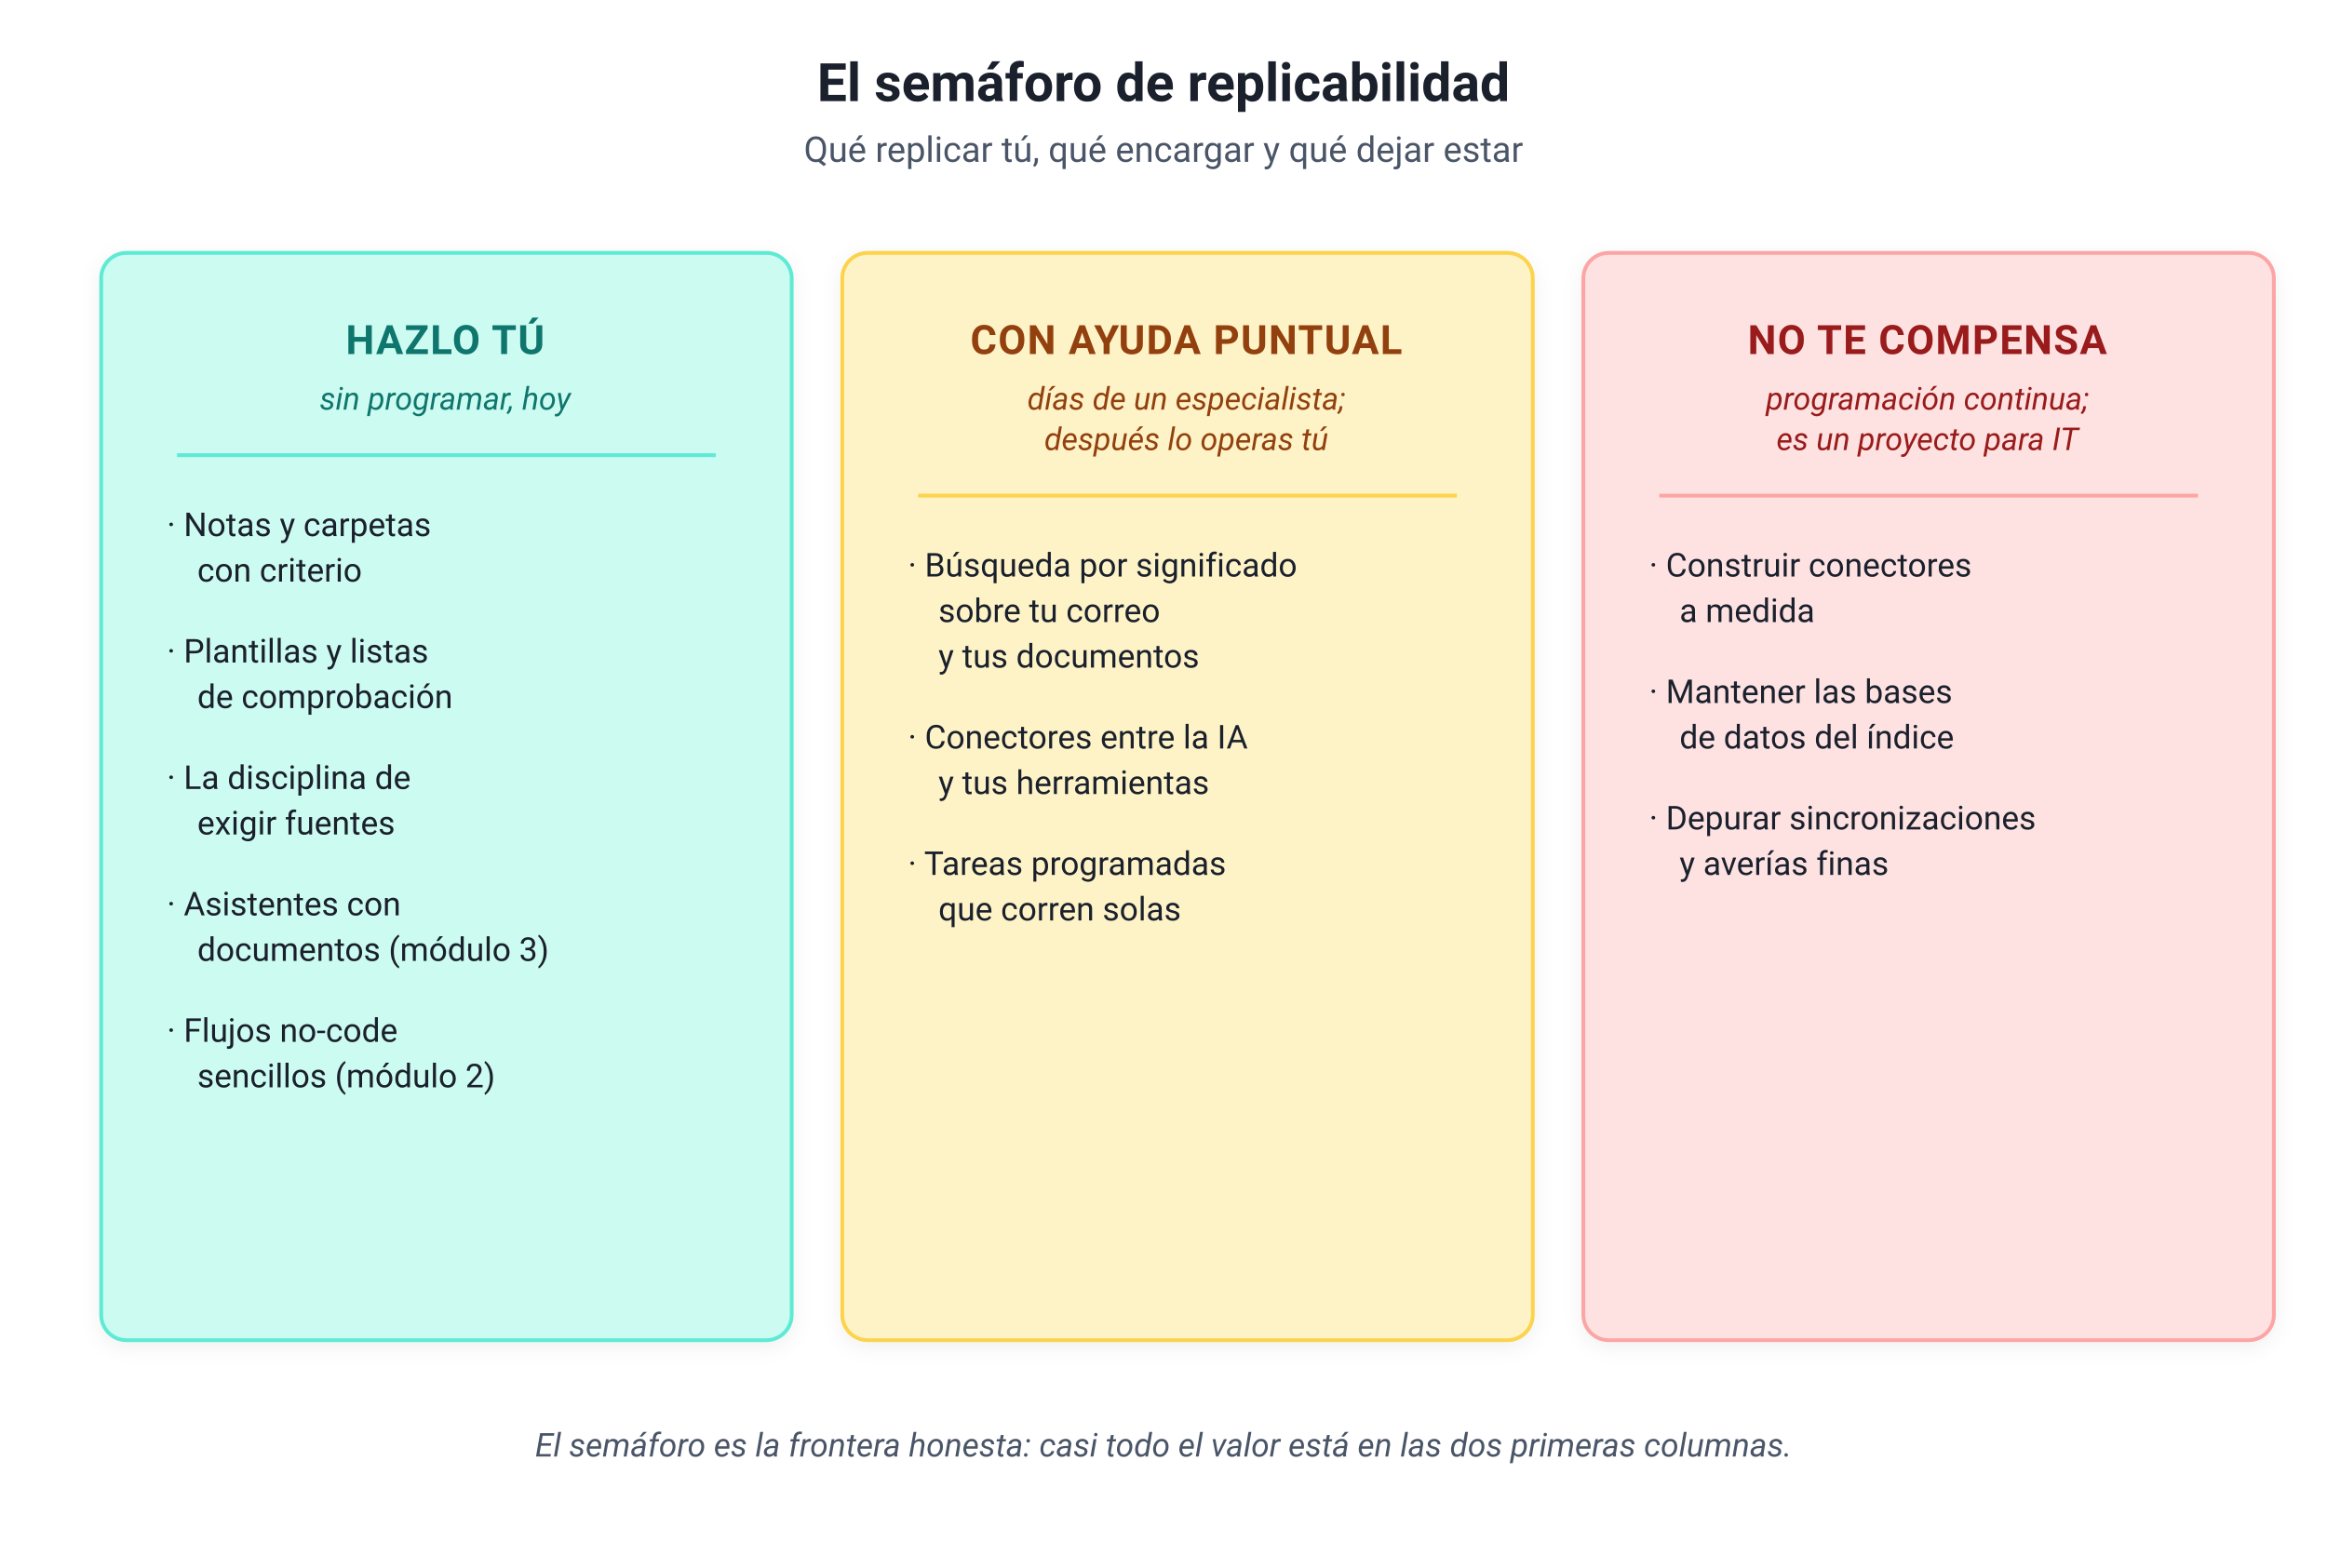
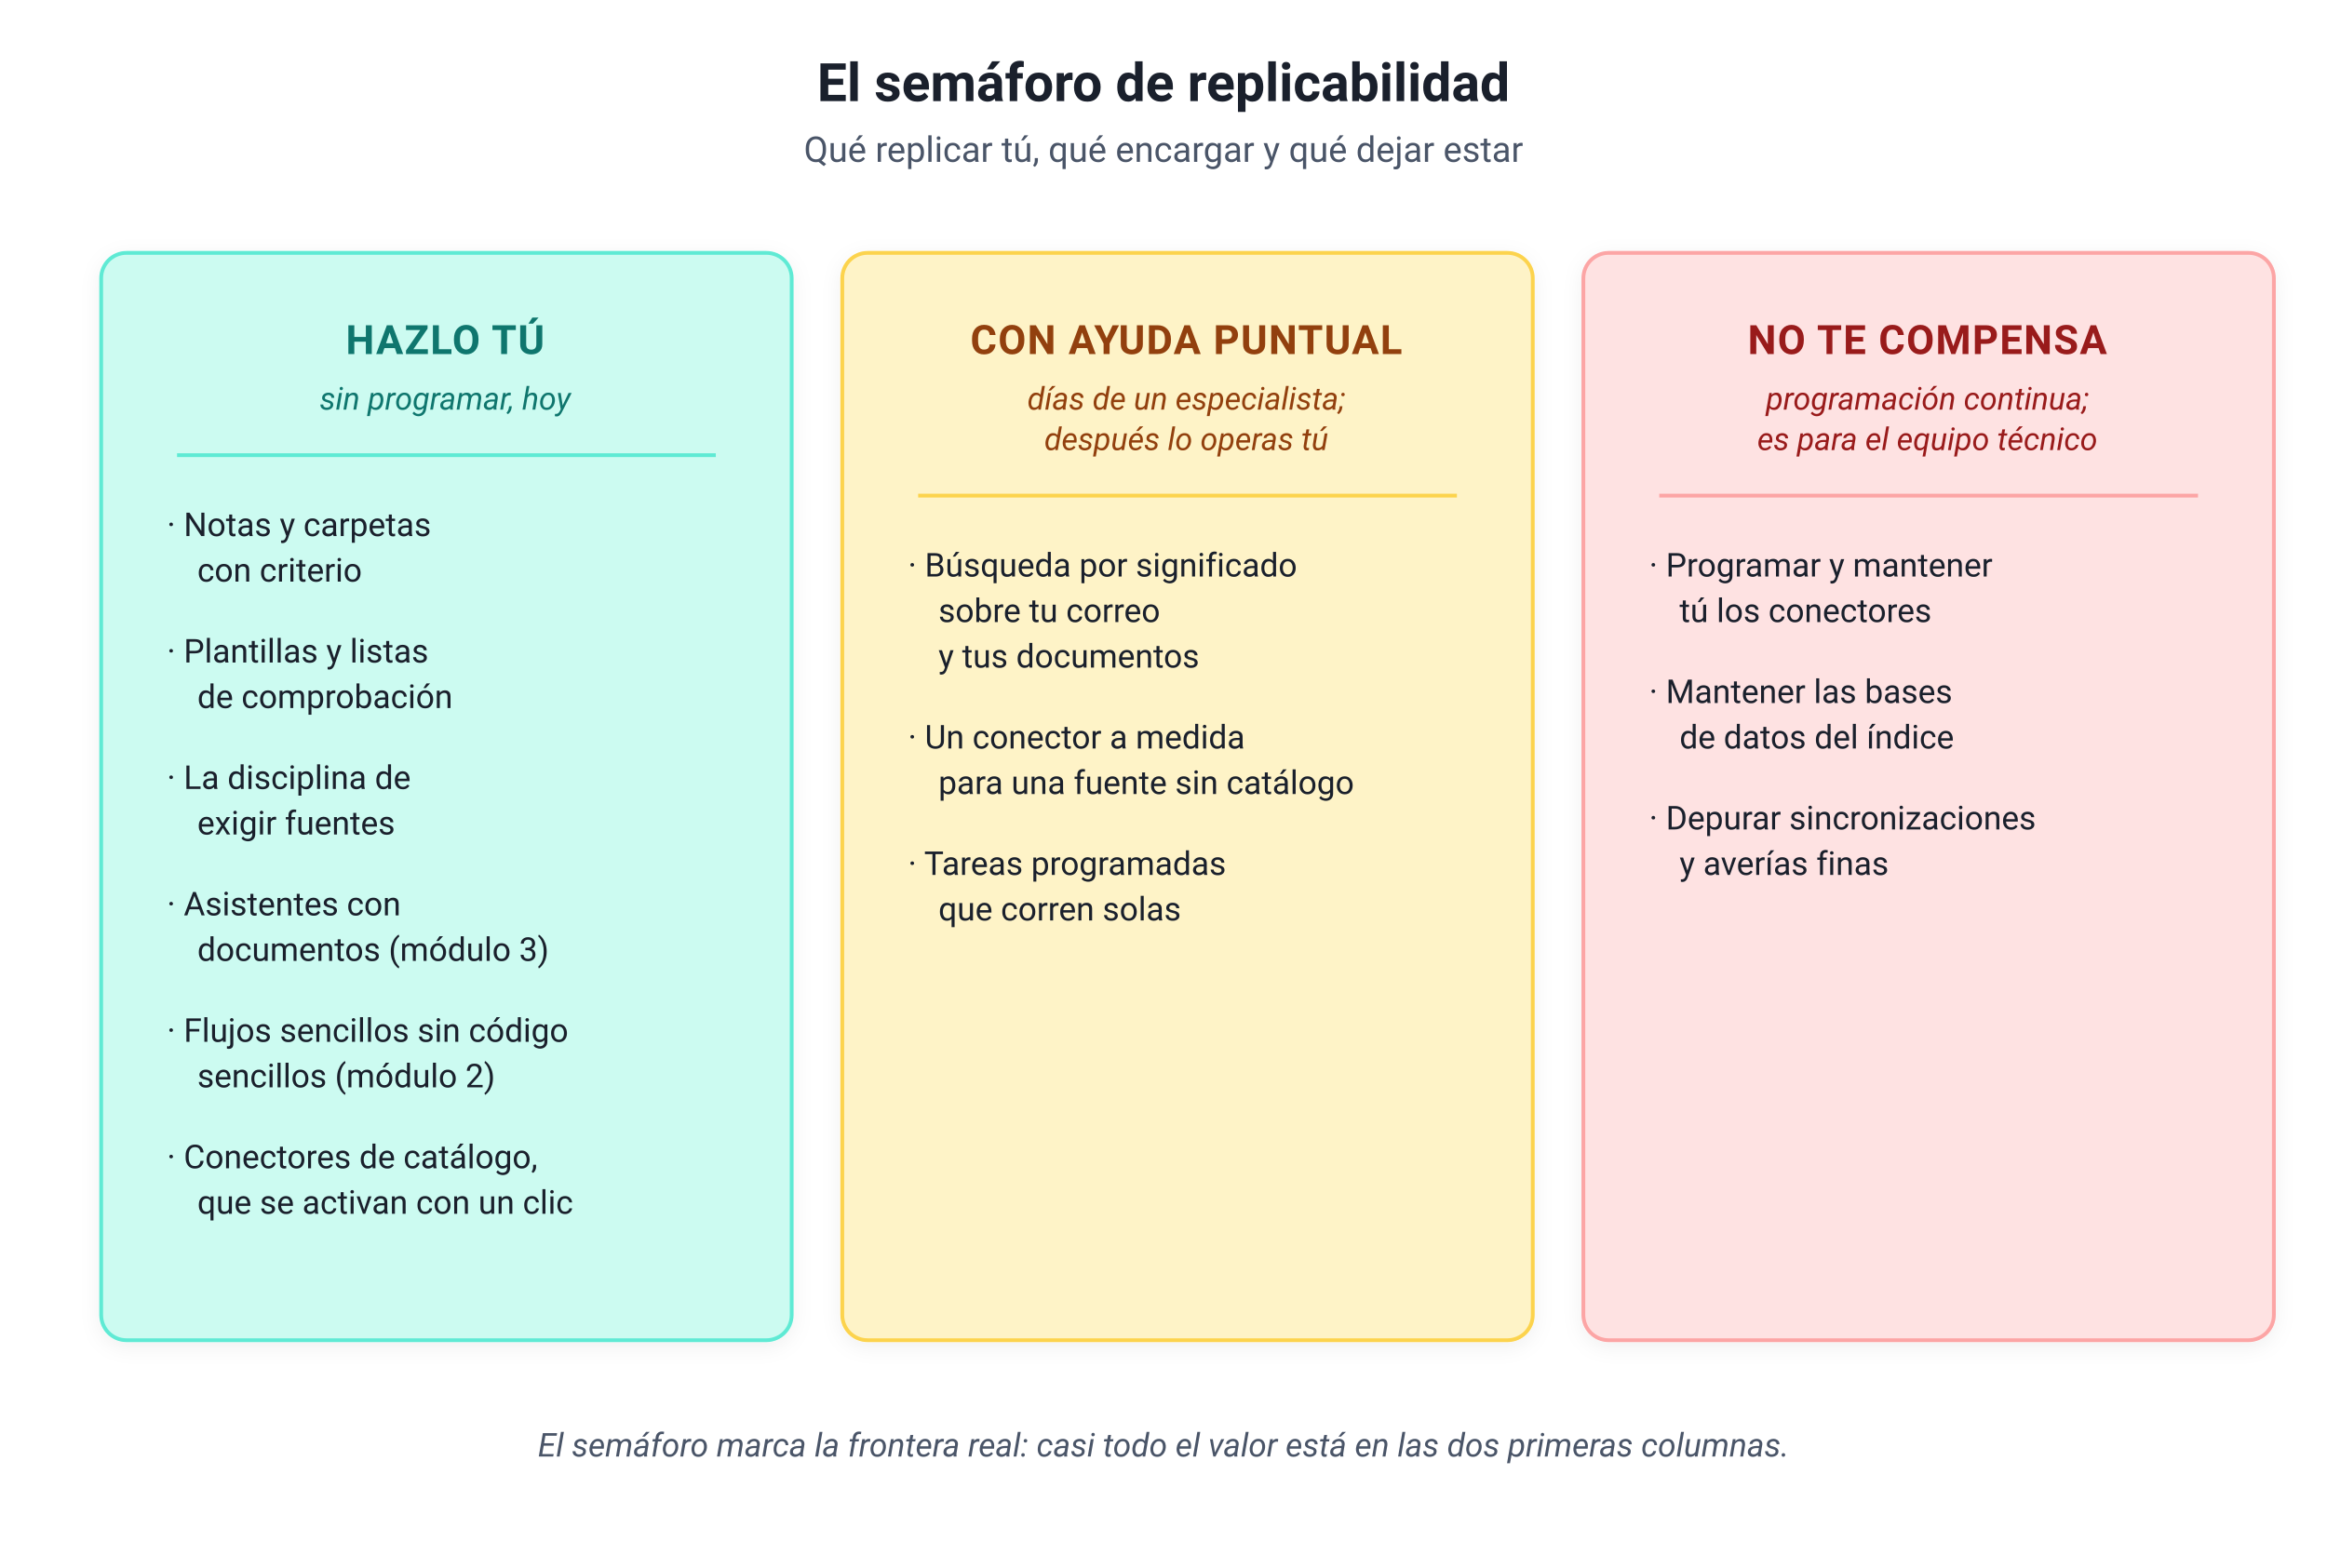
- <svg xmlns="http://www.w3.org/2000/svg" viewBox="0 0 920 620" width="920" height="620" role="img" aria-label="Semáforo de replicabilidad en tres niveles: en verde lo que puedes hacer tú sin programar, en ámbar lo que requiere unos días de un especialista y luego operas tú, en rojo lo que exige programación continua y conviene dejar a IT">
+ <svg xmlns="http://www.w3.org/2000/svg" viewBox="0 0 920 620" width="920" height="620" role="img" aria-label="Semáforo de replicabilidad en tres niveles: en verde lo que puedes hacer tú sin programar (incluidos los conectores de catálogo), en ámbar lo que requiere unos días de un especialista y luego operas tú, en rojo lo que exige programación continua y conviene dejar a IT">
  <defs>
    <style>
      .titulo { font-family: system-ui, -apple-system, 'Segoe UI', Roboto, sans-serif; font-size: 21px; font-weight: 700; fill: #1a202c; }
      .subtitulo { font-family: system-ui, -apple-system, 'Segoe UI', Roboto, sans-serif; font-size: 14px; fill: #4a5568; }
      .cab-v { font-family: system-ui, -apple-system, 'Segoe UI', Roboto, sans-serif; font-size: 16px; font-weight: 700; fill: #0f766e; letter-spacing: 0.5px; }
      .cab-a { font-family: system-ui, -apple-system, 'Segoe UI', Roboto, sans-serif; font-size: 16px; font-weight: 700; fill: #92400e; letter-spacing: 0.5px; }
      .cab-r { font-family: system-ui, -apple-system, 'Segoe UI', Roboto, sans-serif; font-size: 16px; font-weight: 700; fill: #991b1b; letter-spacing: 0.5px; }
      .sub-v { font-family: system-ui, -apple-system, 'Segoe UI', Roboto, sans-serif; font-size: 12.5px; font-style: italic; fill: #0f766e; }
      .sub-a { font-family: system-ui, -apple-system, 'Segoe UI', Roboto, sans-serif; font-size: 12.5px; font-style: italic; fill: #92400e; }
      .sub-r { font-family: system-ui, -apple-system, 'Segoe UI', Roboto, sans-serif; font-size: 12.5px; font-style: italic; fill: #991b1b; }
      .item { font-family: system-ui, -apple-system, 'Segoe UI', Roboto, sans-serif; font-size: 13px; fill: #1a202c; }
      .pie { font-family: system-ui, -apple-system, 'Segoe UI', Roboto, sans-serif; font-size: 13px; font-style: italic; fill: #4a5568; }
    </style>
  </defs>
  <text class="titulo" x="460" y="40" text-anchor="middle">El semáforo de replicabilidad</text>
  <text class="subtitulo" x="460" y="64" text-anchor="middle">Qué replicar tú, qué encargar y qué dejar estar</text>
  <rect x="40" y="100" width="273" height="430" rx="10" fill="#ccfbf1" stroke="#5eead4" stroke-width="1.5" filter="drop-shadow(0 2px 4px rgba(0,0,0,0.06))" />
  <text class="cab-v" x="176" y="140" text-anchor="middle">HAZLO TÚ</text>
  <text class="sub-v" x="176" y="162" text-anchor="middle">sin programar, hoy</text>
  <line x1="70" y1="180" x2="283" y2="180" stroke="#5eead4" stroke-width="1.5" />
  <text class="item" x="66" y="212">· Notas y carpetas</text>
  <text class="item" x="78" y="230">con criterio</text>
  <text class="item" x="66" y="262">· Plantillas y listas</text>
  <text class="item" x="78" y="280">de comprobación</text>
  <text class="item" x="66" y="312">· La disciplina de</text>
  <text class="item" x="78" y="330">exigir fuentes</text>
  <text class="item" x="66" y="362">· Asistentes con</text>
  <text class="item" x="78" y="380">documentos (módulo 3)</text>
-   <text class="item" x="66" y="412">· Flujos no-code</text>
+   <text class="item" x="66" y="412">· Flujos sencillos sin código</text>
  <text class="item" x="78" y="430">sencillos (módulo 2)</text>
+   <text class="item" x="66" y="462">· Conectores de catálogo,</text>
+   <text class="item" x="78" y="480">que se activan con un clic</text>
  <rect x="333" y="100" width="273" height="430" rx="10" fill="#fef3c7" stroke="#fcd34d" stroke-width="1.5" filter="drop-shadow(0 2px 4px rgba(0,0,0,0.06))" />
  <text class="cab-a" x="469" y="140" text-anchor="middle">CON AYUDA PUNTUAL</text>
  <text class="sub-a" x="469" y="162" text-anchor="middle">días de un especialista;</text>
  <text class="sub-a" x="469" y="178" text-anchor="middle">después lo operas tú</text>
  <line x1="363" y1="196" x2="576" y2="196" stroke="#fcd34d" stroke-width="1.5" />
  <text class="item" x="359" y="228">· Búsqueda por significado</text>
  <text class="item" x="371" y="246">sobre tu correo</text>
  <text class="item" x="371" y="264">y tus documentos</text>
-   <text class="item" x="359" y="296">· Conectores entre la IA</text>
-   <text class="item" x="371" y="314">y tus herramientas</text>
+   <text class="item" x="359" y="296">· Un conector a medida</text>
+   <text class="item" x="371" y="314">para una fuente sin catálogo</text>
  <text class="item" x="359" y="346">· Tareas programadas</text>
  <text class="item" x="371" y="364">que corren solas</text>
  <rect x="626" y="100" width="273" height="430" rx="10" fill="#fee2e2" stroke="#fca5a5" stroke-width="1.5" filter="drop-shadow(0 2px 4px rgba(0,0,0,0.06))" />
  <text class="cab-r" x="762" y="140" text-anchor="middle">NO TE COMPENSA</text>
  <text class="sub-r" x="762" y="162" text-anchor="middle">programación continua;</text>
-   <text class="sub-r" x="762" y="178" text-anchor="middle">es un proyecto para IT</text>
+   <text class="sub-r" x="762" y="178" text-anchor="middle">es para el equipo técnico</text>
  <line x1="656" y1="196" x2="869" y2="196" stroke="#fca5a5" stroke-width="1.5" />
-   <text class="item" x="652" y="228">· Construir conectores</text>
-   <text class="item" x="664" y="246">a medida</text>
+   <text class="item" x="652" y="228">· Programar y mantener</text>
+   <text class="item" x="664" y="246">tú los conectores</text>
  <text class="item" x="652" y="278">· Mantener las bases</text>
  <text class="item" x="664" y="296">de datos del índice</text>
  <text class="item" x="652" y="328">· Depurar sincronizaciones</text>
  <text class="item" x="664" y="346">y averías finas</text>
-   <text class="pie" x="460" y="576" text-anchor="middle">El semáforo es la frontera honesta: casi todo el valor está en las dos primeras columnas.</text>
+   <text class="pie" x="460" y="576" text-anchor="middle">El semáforo marca la frontera real: casi todo el valor está en las dos primeras columnas.</text>
</svg>
